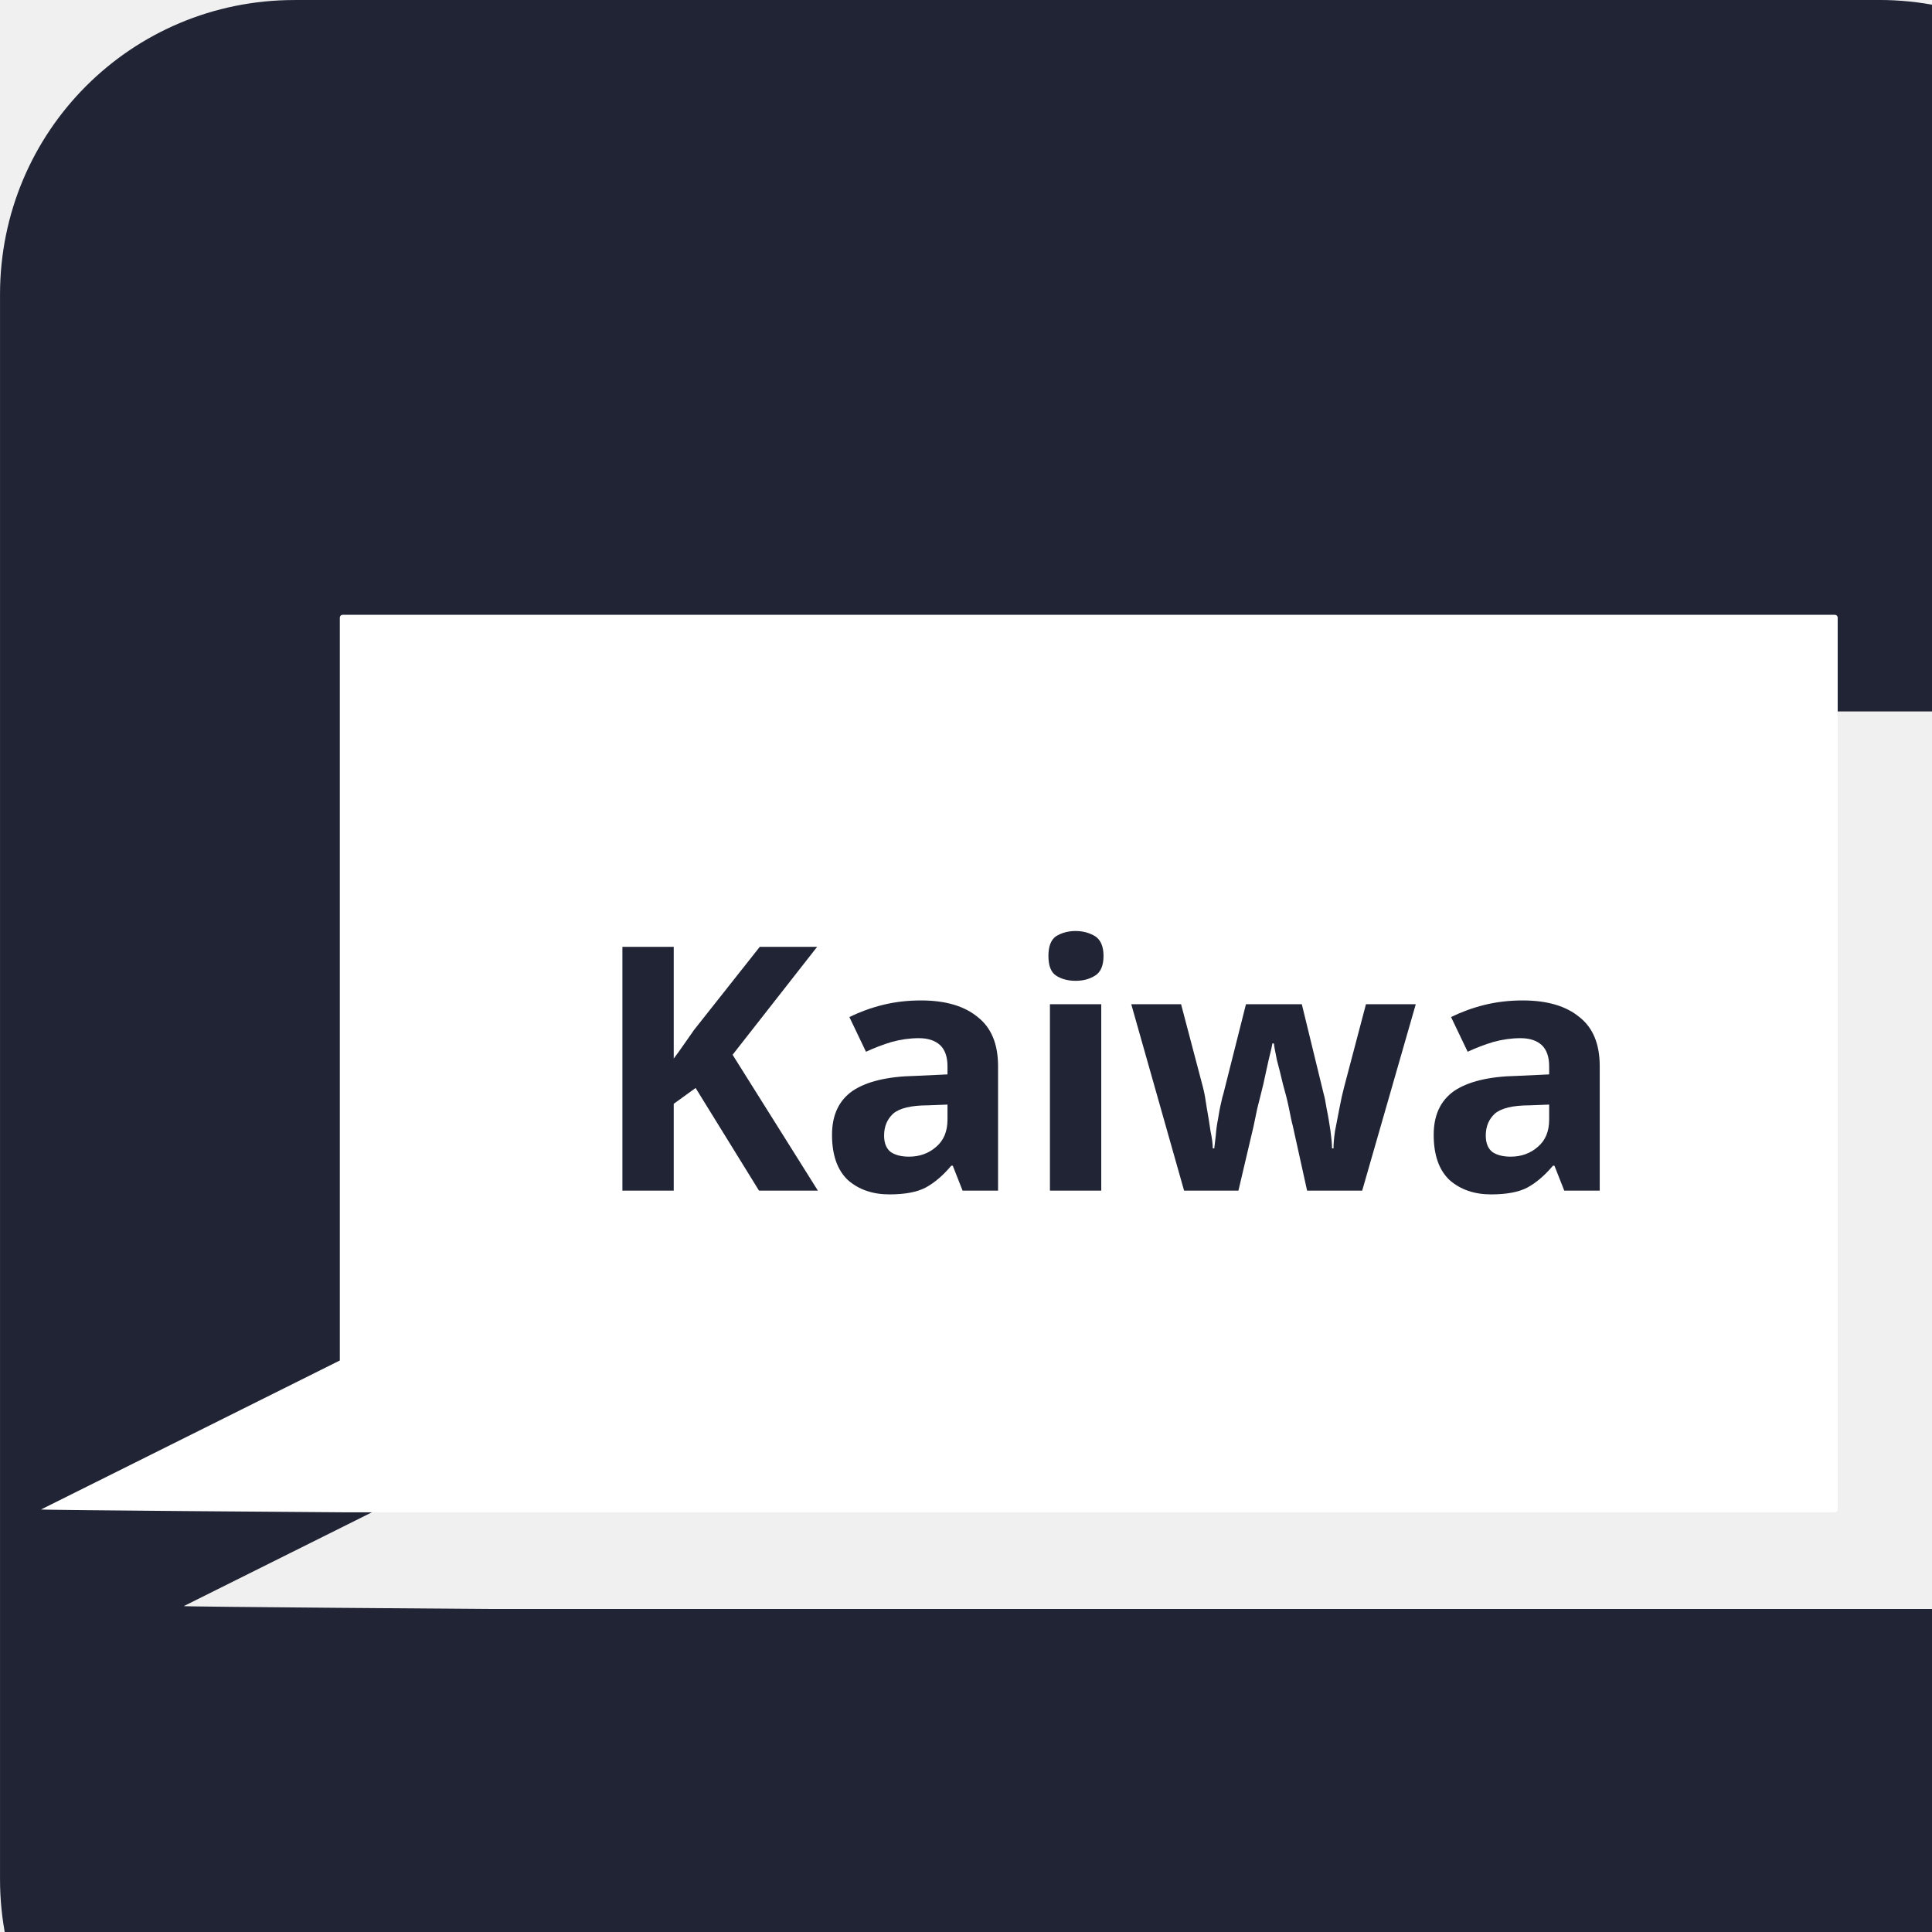
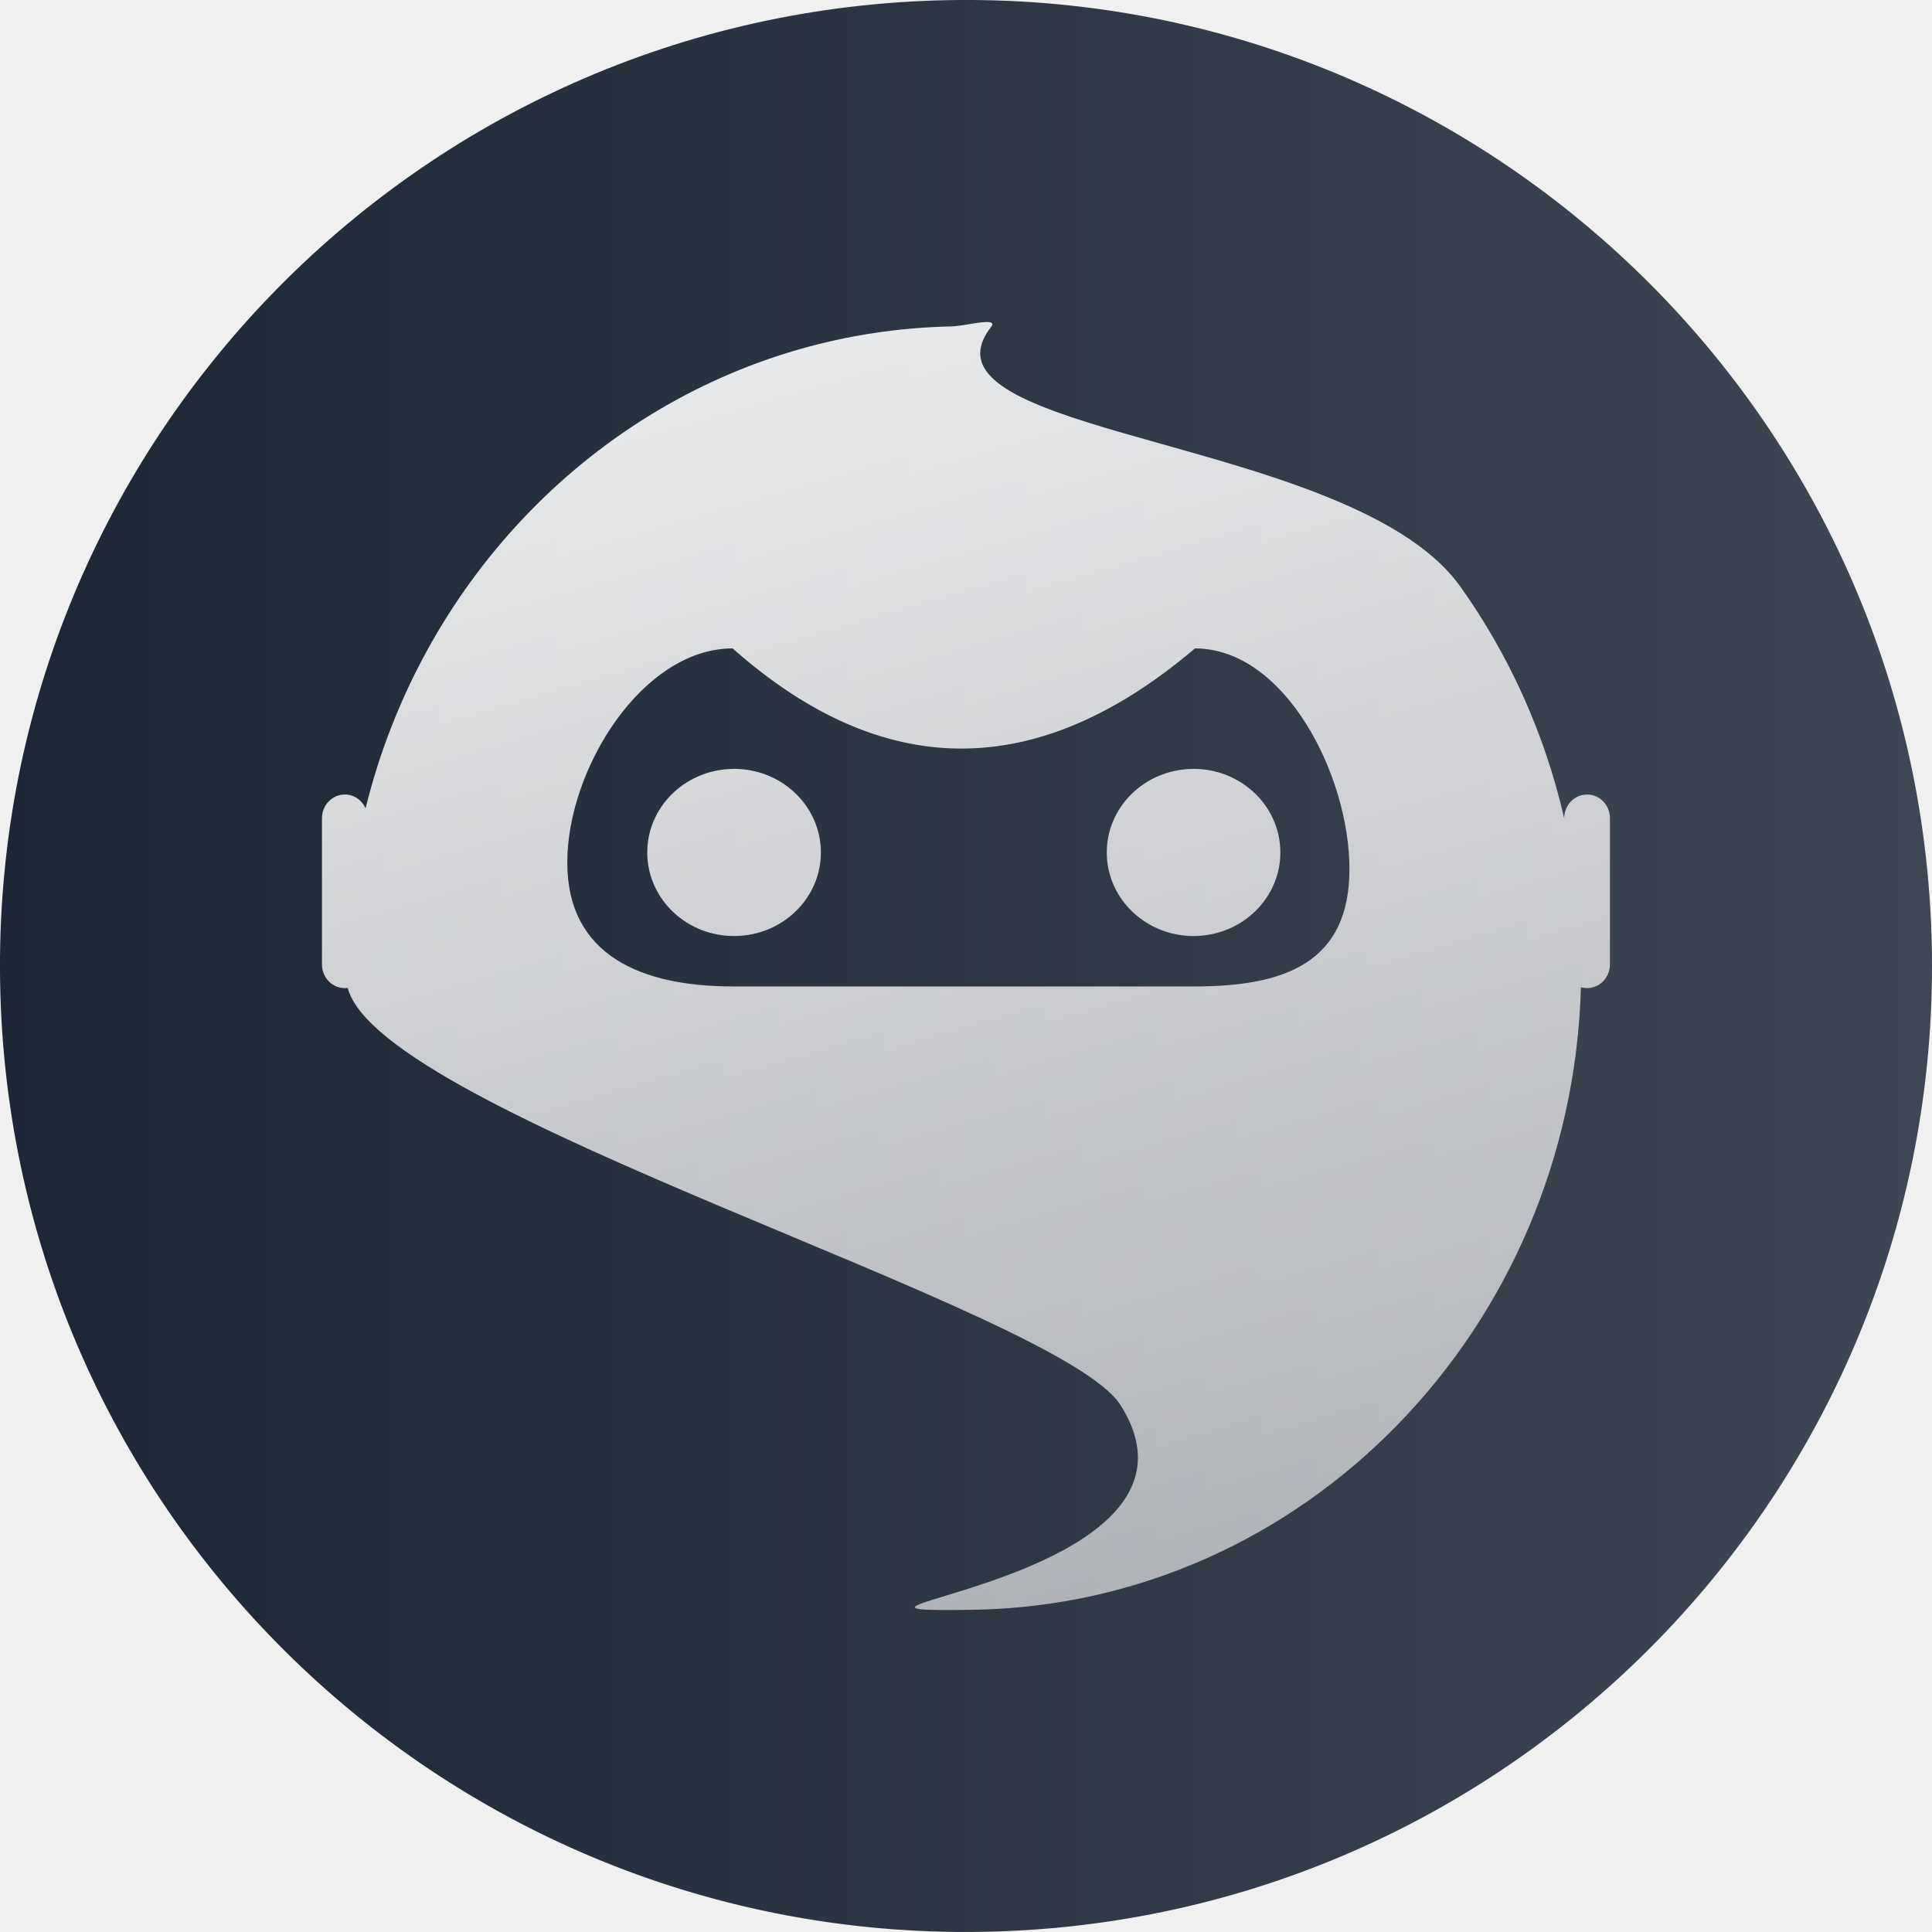
- <svg xmlns="http://www.w3.org/2000/svg" width="40mm" height="40mm" viewBox="0 0 40 40" version="1.1" id="svg5">
-   <defs id="defs2">
-     <clipPath clipPathUnits="userSpaceOnUse" id="clipPath22670">
-       <text xml:space="preserve" style="font-size:13.654px;font-family:sans-serif;-inkscape-font-specification:'sans-serif, Normal';fill:#f9fbff;fill-opacity:1;stroke:#3d53d4;stroke-width:0;stroke-dasharray:none" x="86.217" y="123.796" id="text22674" transform="scale(0.9343929,1.070214)">
-         <tspan id="tspan22672" style="font-style:normal;font-variant:normal;font-weight:bold;font-stretch:normal;font-size:13.654px;font-family:Calibri;-inkscape-font-specification:'Calibri Bold';stroke-width:0;stroke-dasharray:none" x="86.217" y="123.796">Kaiwa</tspan>
-       </text>
-     </clipPath>
-     <clipPath clipPathUnits="userSpaceOnUse" id="clipPath57502">
-       <path id="path57504" style="display:none;fill:#202434;fill-opacity:1;stroke:#565a74;stroke-width:1.1;stroke-dasharray:none;stroke-opacity:0" d="m 88.045,94.164 h 30.893 c 0.033,0 0.059,0.026 0.059,0.059 v 18.464 c 0,0.033 -0.026,0.059 -0.059,0.059 h -27.801 -3.092 c -0.033,0 -6.274,-0.045 -6.245,-0.059 l 6.185,-3.084 V 94.224 c 0,-0.033 0.026,-0.059 0.059,-0.059 z" />
-       <path id="lpe_path-effect57506" style="fill:#202434;fill-opacity:1;stroke:#565a74;stroke-width:1.1;stroke-dasharray:none;stroke-opacity:0" class="powerclip" d="M 72.997,74.435 H 127.997 V 129.435 H 72.997 Z m 15.049,19.729 v -5e-6 c -0.033,0 -0.059,0.026 -0.059,0.059 v 15.381 l -6.185,3.084 c -0.029,0.015 6.212,0.059 6.245,0.059 h 3.092 27.801 c 0.033,0 0.059,-0.026 0.059,-0.059 V 94.224 c 0,-0.033 -0.026,-0.059 -0.059,-0.059 z" />
-     </clipPath>
+ <svg xmlns="http://www.w3.org/2000/svg" xmlns:xlink="http://www.w3.org/1999/xlink" width="45mm" height="45mm" viewBox="0 0 45 45" version="1.1" id="svg388">
+   <defs id="defs385">
+     <linearGradient id="linearGradient30817">
+       <stop style="stop-color:#1c2634;stop-opacity:1;" offset="0" id="stop30813" />
+       <stop style="stop-color:#404754;stop-opacity:1;" offset="0.998" id="stop30815" />
+     </linearGradient>
+     <linearGradient id="linearGradient30807">
+       <stop style="stop-color:#ffffff;stop-opacity:1;" offset="0" id="stop30803" />
+       <stop style="stop-color:#ffffff;stop-opacity:0.59;" offset="1" id="stop30805" />
+     </linearGradient>
+     <linearGradient id="linearGradient16166">
+       <stop style="stop-color:#ffffff;stop-opacity:1;" offset="0" id="stop16164" />
+     </linearGradient>
+     <linearGradient xlink:href="#linearGradient30807" id="linearGradient30809" x1="96.515" y1="97.961" x2="106.514" y2="133.812" gradientUnits="userSpaceOnUse" gradientTransform="matrix(1.150623,0,0,1.195855,-52.62618,-26.52359)" />
+     <linearGradient xlink:href="#linearGradient30817" id="linearGradient30819" x1="48.643" y1="114.828" x2="93.643" y2="114.828" gradientUnits="userSpaceOnUse" />
  </defs>
-   <g id="layer1" transform="translate(-77.99654,-79.43545)">
-     <text xml:space="preserve" style="font-size:11.778px;font-family:sans-serif;-inkscape-font-specification:'sans-serif, Normal';fill:#f9fbff;fill-opacity:1;stroke:#3d53d4;stroke-width:0" x="99.776" y="118.943" id="text1940">
-       <tspan id="tspan1938" style="fill:#f9fbff;fill-opacity:1;stroke-width:0" x="99.776" y="118.943" />
-     </text>
-     <text xml:space="preserve" style="font-style:normal;font-variant:normal;font-weight:bold;font-stretch:normal;font-size:13.134px;font-family:'UD Digi Kyokasho N-B';-inkscape-font-specification:'UD Digi Kyokasho N-B Bold';fill:#fafbff;fill-opacity:1;stroke:#7d819b;stroke-width:0.295;stroke-dasharray:none;stroke-opacity:1" x="65.364" y="107.136" id="text3354" transform="scale(0.8925816,1.120346)">
-       <tspan id="tspan3352" style="font-style:normal;font-variant:normal;font-weight:bold;font-stretch:normal;font-family:sans-serif;-inkscape-font-specification:'sans-serif Bold';fill:#fafbff;fill-opacity:1;stroke:#7d819b;stroke-width:0.295;stroke-dasharray:none;stroke-opacity:1" x="65.364" y="107.136" />
-     </text>
-     <path style="fill:#202434;fill-opacity:1;stroke:#565a74;stroke-width:0;stroke-dasharray:none;stroke-opacity:1" id="rect34402" width="45" height="45" x="77.997" y="79.435" rx="0" ry="6.096" clip-path="url(#clipPath57502)" d="m 84.093,79.435 h 32.808 c 3.377,0 6.096,2.719 6.096,6.096 v 32.808 c 0,3.377 -2.719,6.096 -6.096,6.096 H 84.093 c -3.377,0 -6.096,-2.719 -6.096,-6.096 V 85.532 c 0,-3.377 2.719,-6.096 6.096,-6.096 z" />
-     <path id="rect46269" style="fill:#ffffff;stroke:#565a74;stroke-width:0" d="m 85.092,92.164 h 30.893 c 0.033,0 0.059,0.026 0.059,0.059 v 18.464 c 0,0.033 -0.026,0.059 -0.059,0.059 H 88.184 85.092 c -0.033,0 -6.274,-0.045 -6.245,-0.059 l 6.185,-3.084 V 92.223 c 0,-0.033 0.026,-0.059 0.059,-0.059 z" />
-     <text xml:space="preserve" style="font-style:normal;font-variant:normal;font-weight:bold;font-stretch:normal;font-size:7.056px;font-family:sans-serif;-inkscape-font-specification:'sans-serif Bold';fill:#202434;fill-opacity:1;stroke:#565a74;stroke-width:1;stroke-dasharray:none;stroke-opacity:0" x="90.244" y="104.084" id="text57403">
-       <tspan id="tspan57401" style="stroke-width:1" x="90.244" y="104.084">Kaiwa</tspan>
-     </text>
+   <g id="layer1" transform="translate(-48.64298,-92.32816)">
+     <path style="fill:url(#linearGradient30819);fill-opacity:1;stroke:#ffffff;stroke-width:0;stroke-dasharray:none;stroke-opacity:1" id="path30811" d="M 93.641,114.531 A 22.5,22.5 0 0 1 71.486,137.325 22.5,22.5 0 0 1 48.646,115.217 22.5,22.5 0 0 1 70.708,92.332 22.5,22.5 0 0 1 93.638,114.347" />
+     <path id="path821" style="fill:url(#linearGradient30809);fill-opacity:1;stroke:#314361;stroke-width:7.03813e-08;stroke-dasharray:none;stroke-opacity:1" d="m 71.605,99.829 c -0.215,0.007 -0.6,0.098 -0.792,0.101 v 6.2e-4 c -1.231,0.025 -2.424,0.21 -3.559,0.535 -4.956,1.422 -8.822,5.525 -10.096,10.688 -0.085,-0.189 -0.268,-0.32 -0.483,-0.32 -0.295,0 -0.533,0.247 -0.533,0.554 V 114.79 c 0,0.307 0.238,0.554 0.533,0.554 0.023,0 0.045,-0.001 0.067,-0.005 0.769,2.935 16.601,7.494 18.003,9.721 2.61,4.145 -8.552,4.844 -3.435,4.763 7.723,-0.122 13.933,-6.551 14.156,-14.5 0.045,0.013 0.094,0.02 0.143,0.02 0.295,0 0.533,-0.247 0.533,-0.554 v -3.401 c 0,-0.307 -0.238,-0.554 -0.533,-0.554 -0.295,0 -0.533,0.247 -0.533,0.554 -0.455,-1.981 -1.287,-3.807 -2.414,-5.391 -1.36,-1.911 -5.051,-2.772 -7.824,-3.572 -2.339,-0.674 -4.025,-1.305 -3.11,-2.483 0.072,-0.092 0.004,-0.118 -0.125,-0.113 z m -5.898,7.602 c 3.472,3.072 7.059,3.149 10.769,0 2.098,0 3.598,2.957 3.598,5.138 0,2.181 -1.5,2.735 -3.598,2.735 H 65.707 c -2.098,0 -3.851,-0.707 -3.851,-2.888 0,-2.181 1.752,-4.985 3.851,-4.985 z m -0.006,2.807 a 2.022,1.947 0 0 0 -1.982,1.979 2.022,1.947 0 0 0 2.053,1.913 2.022,1.947 0 0 0 1.991,-1.973 l -5.99e-4,-0.015 a 2.022,1.947 0 0 0 -2.06,-1.905 z m 10.703,0 a 2.022,1.947 0 0 0 -1.982,1.979 2.022,1.947 0 0 0 2.052,1.913 2.022,1.947 0 0 0 1.991,-1.973 l -5.98e-4,-0.015 a 2.022,1.947 0 0 0 -2.06,-1.905 z" />
  </g>
</svg>
